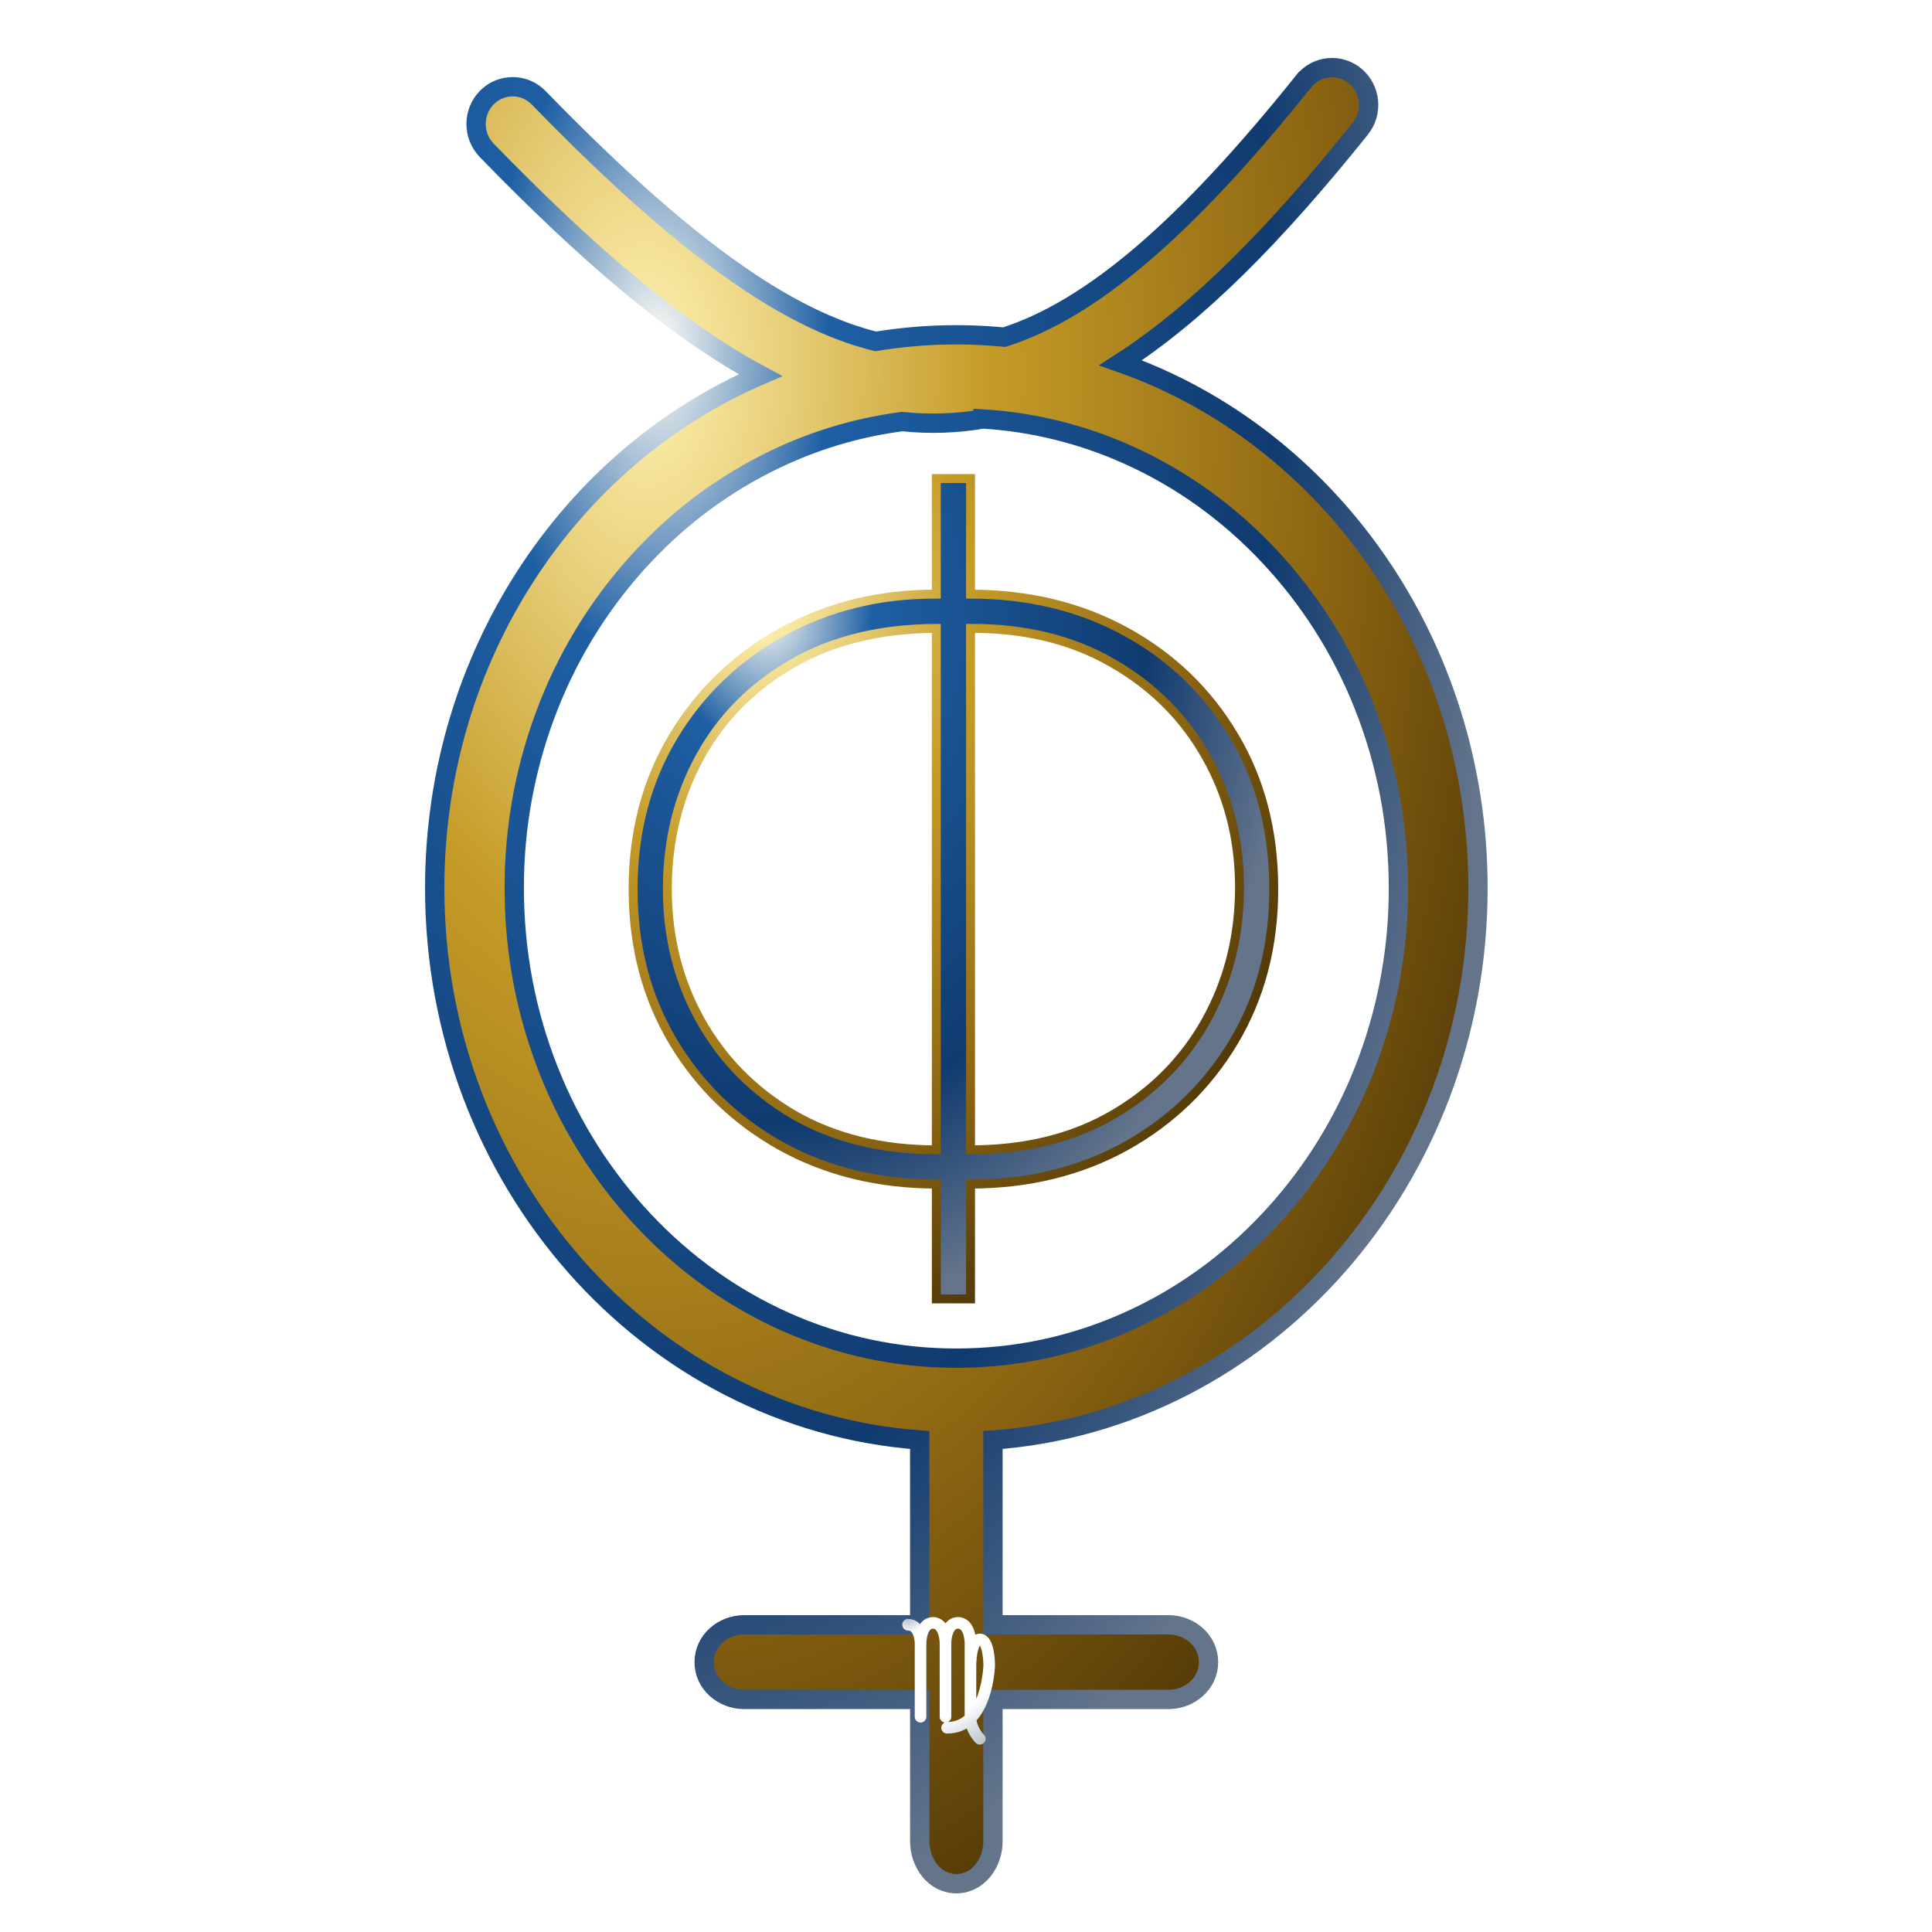
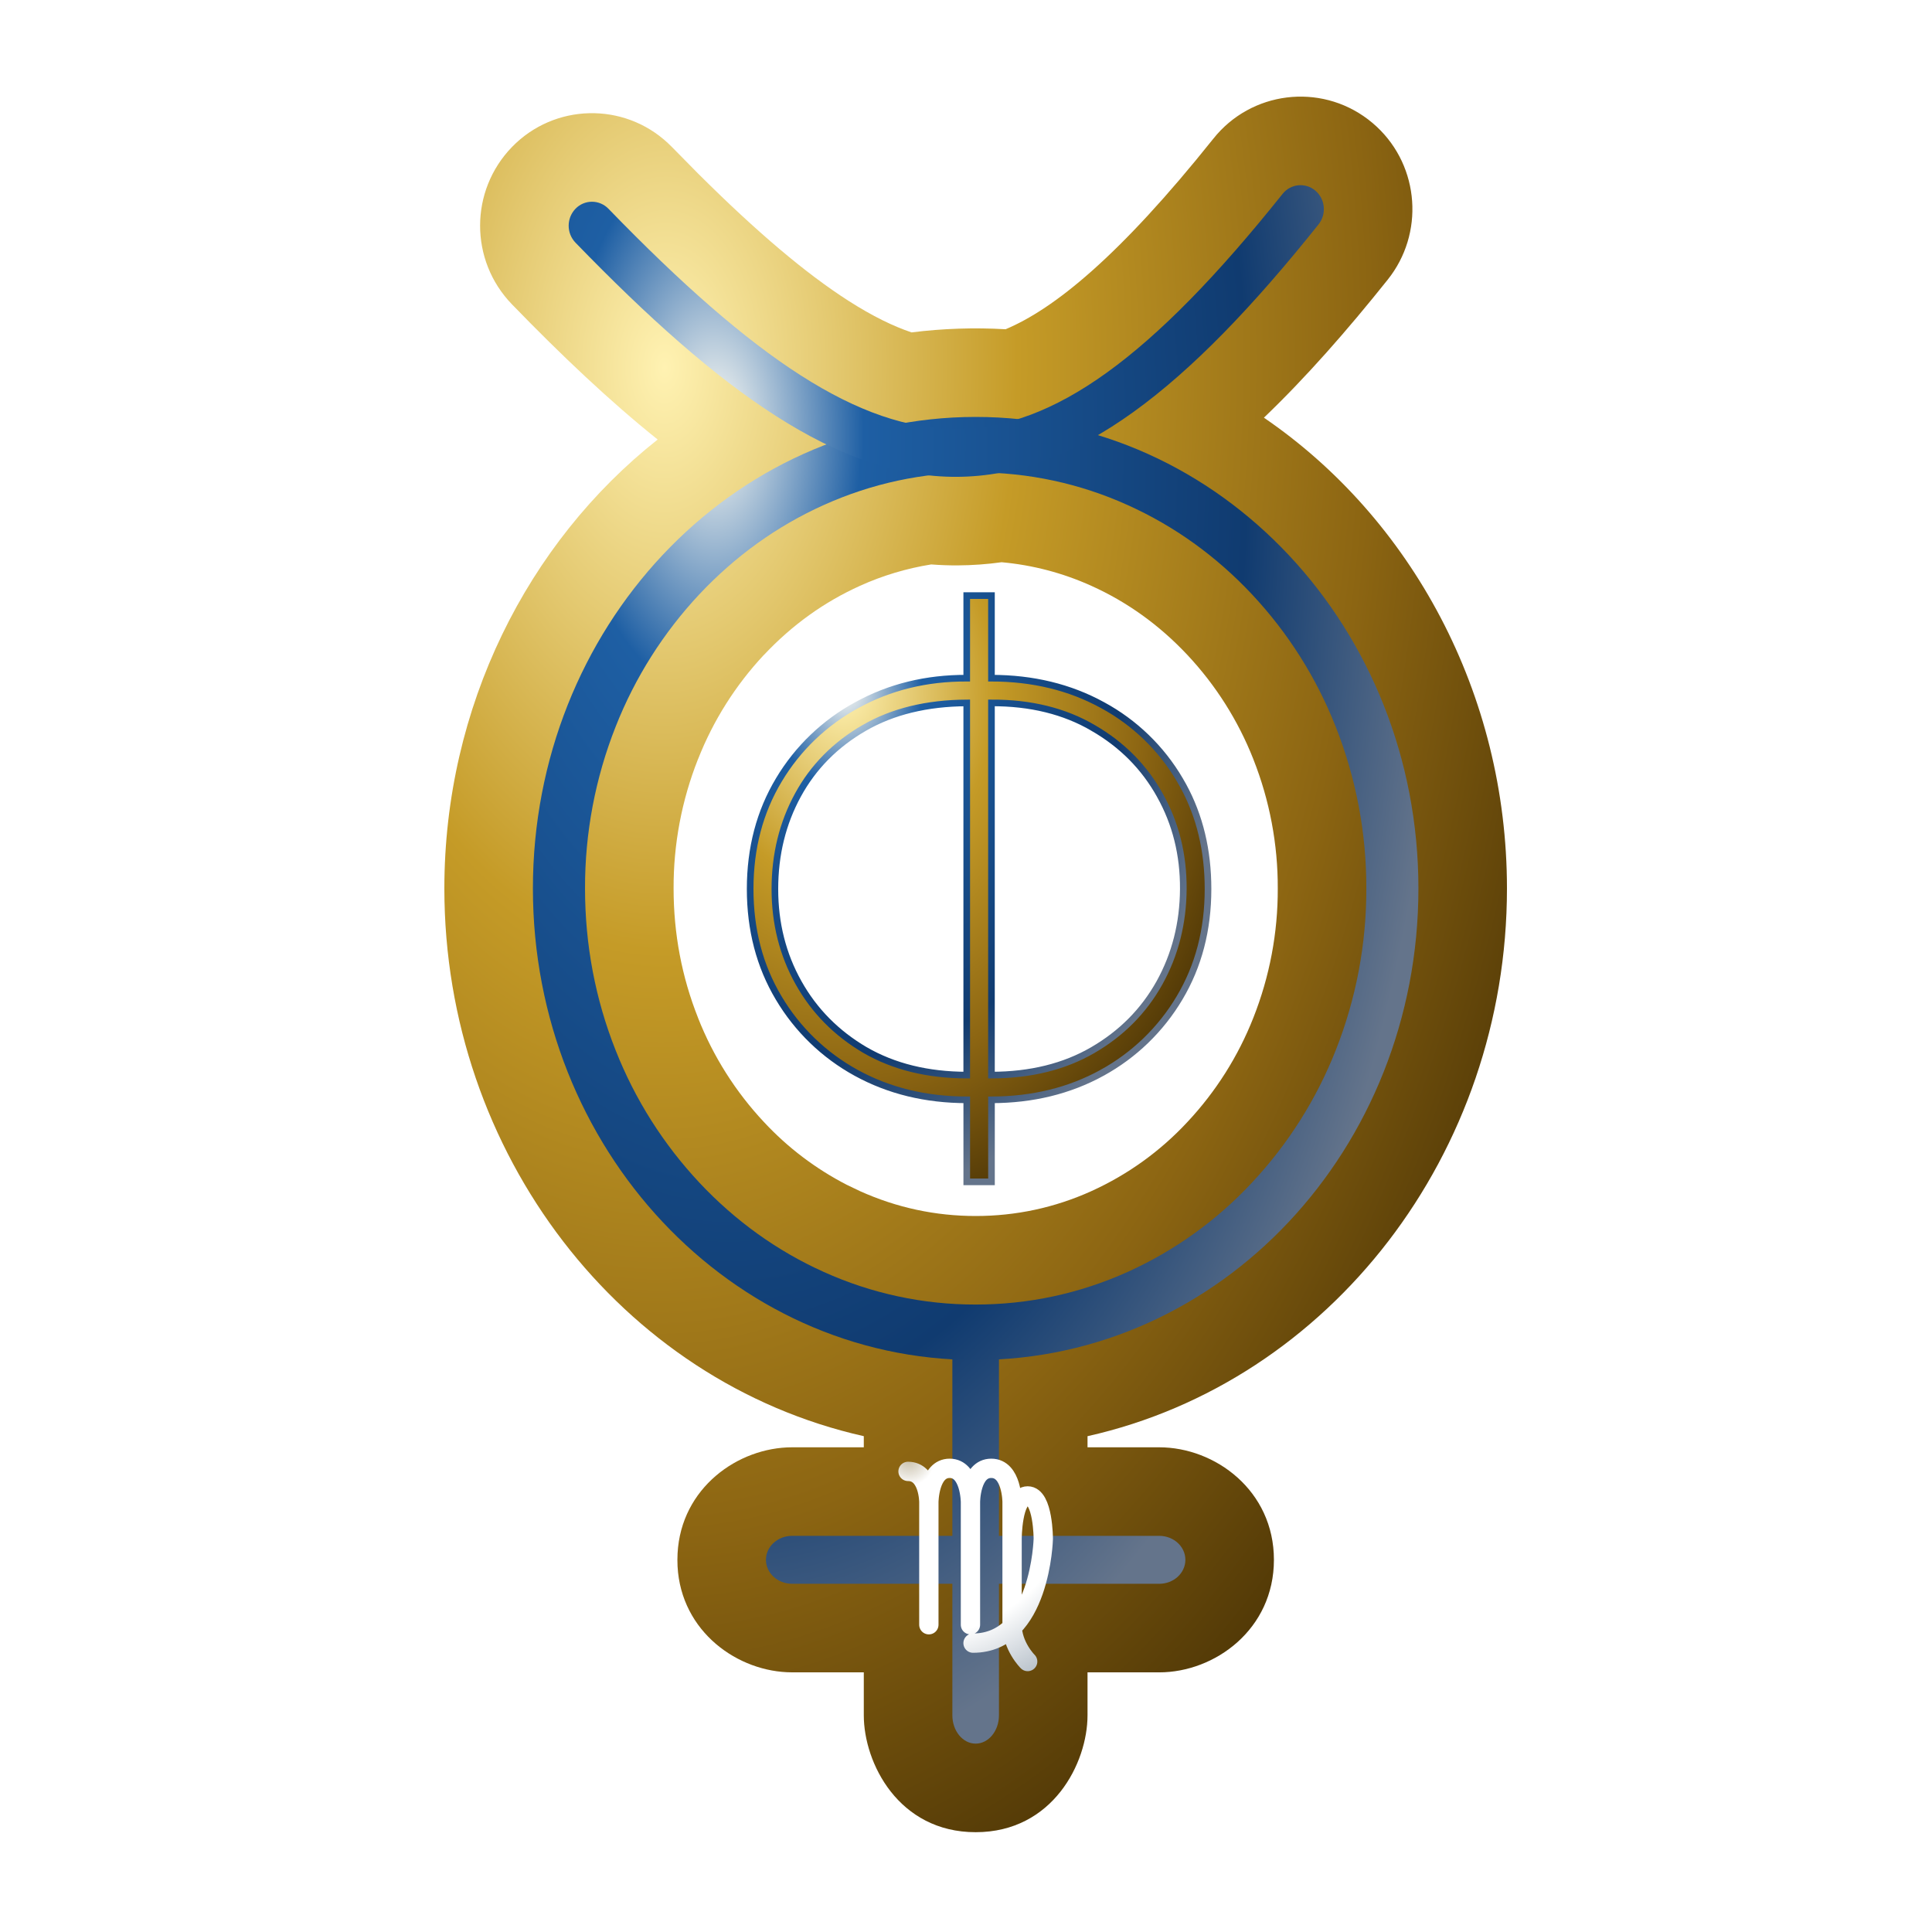
<svg xmlns="http://www.w3.org/2000/svg" fill="none" viewBox="0 0 100 100">
-   <path fill="url(#a)" stroke="url(#b)" stroke-linecap="round" d="M67.479 4.21a1.87 1.87 0 0 1 2.675-.267c.804.678.917 1.888.26 2.708C66.037 12.115 62 16.213 58 18.778 68.76 22.56 76.5 33.322 76.5 45.97c0 15.116-11.055 27.535-25.105 28.566V84.1h9.09c1.1 0 2.068.824 2.068 1.932s-.97 1.93-2.068 1.93h-9.09v7.347c0 1.116-.763 2.19-1.894 2.191-1.132 0-1.895-1.075-1.895-2.191v-7.347h-9.091c-1.096 0-2.068-.82-2.068-1.93 0-1.108.971-1.932 2.068-1.932h9.09v-9.564C33.555 73.504 22.5 61.086 22.5 45.97c0-11.996 6.963-22.295 16.86-26.551-4.432-2.373-9.043-6.365-14.17-11.64a1.96 1.96 0 0 1 .002-2.722l.145-.133a1.87 1.87 0 0 1 2.4.003l.144.134.808.823c4 4.048 7.468 7.039 10.606 9.043 2.157 1.377 4.146 2.279 6.034 2.743a25.7 25.7 0 0 1 6.652-.219c4.48-1.437 9.35-5.566 15.497-13.241ZM50.88 21.687a15.3 15.3 0 0 1-4.182.134 21.6 21.6 0 0 0-6.094 1.726 22.7 22.7 0 0 0-6.877 4.796l-.399.413a24.4 24.4 0 0 0-4.91 7.735 25.5 25.5 0 0 0-1.8 9.479c0 3.29.606 6.479 1.8 9.478a24.4 24.4 0 0 0 4.91 7.734c2.107 2.237 4.551 3.987 7.276 5.21a21.6 21.6 0 0 0 8.895 1.906c3.087 0 6.08-.64 8.895-1.905h0c2.725-1.224 5.171-2.974 7.276-5.211l.39-.424a24.4 24.4 0 0 0 4.522-7.31l.217-.564a25.6 25.6 0 0 0 1.583-8.914c0-3.291-.607-6.48-1.8-9.479a24.4 24.4 0 0 0-4.912-7.735c-2.105-2.235-4.551-3.987-7.276-5.21a21.5 21.5 0 0 0-7.514-1.86Z" />
-   <path fill="url(#c)" stroke="url(#d)" stroke-width=".462" d="M50.235 24.77v5.982q4.505.004 8.056 1.954 3.557 1.956 5.598 5.411 2.042 3.442 2.04 7.904.001 4.421-2.06 7.882-2.062 3.455-5.618 5.431l-.001.001q-3.55 1.95-8.015 1.953v5.943h-1.772v-5.943c-2.974-.004-5.648-.652-8.014-1.953v-.001q-3.558-1.976-5.619-5.43-2.061-3.462-2.06-7.884-.002-4.442 2.082-7.904a14.8 14.8 0 0 1 5.637-5.41q3.572-1.97 7.974-1.954V24.77zm-1.772 7.755c-2.9.015-5.376.623-7.44 1.813q-3.142 1.812-4.81 4.868-1.67 3.059-1.671 6.814 0 3.734 1.712 6.792 1.709 3.058 4.831 4.891c2.084 1.202 4.54 1.809 7.378 1.813zm1.772 26.99c2.838-.003 5.288-.609 7.358-1.81q3.121-1.814 4.83-4.872l.208-.388q1.507-2.924 1.525-6.425.02-3.501-1.484-6.407l-.207-.385q-1.709-3.077-4.852-4.89v-.001c-2.084-1.215-4.54-1.823-7.378-1.813z" />
-   <path stroke="url(#e)" stroke-linecap="round" stroke-linejoin="round" stroke-width=".6" d="M50.715 90s-.484-.476-.484-1.143v-3.81s0-1.047-.646-1.047c-.647 0-.647 1.048-.647 1.048m0 0v3.81m0-3.81S48.933 84 48.293 84s-.646 1.048-.646 1.048m0 3.81v-3.81m0 0s0-.953-.646-.953m3.23 2.096s0-1.334.485-1.334.485 1.334.485 1.334-.08 3.238-2.18 3.238" />
+   <path fill="url(#a)" d="M66.137 45.987a18 18 0 0 0-1.264-6.69v-.002a17 17 0 0 0-3.416-5.398c-1.457-1.552-3.126-2.745-4.968-3.574l-.002-.001a14.4 14.4 0 0 0-4.644-1.221q-1.124.156-2.285.164a17 17 0 0 1-1.359-.05 14.5 14.5 0 0 0-3.688 1.107v.001c-1.84.829-3.509 2.021-4.97 3.576l-.002-.002a17 17 0 0 0-3.41 5.401h-.002a18 18 0 0 0-1.262 6.69c0 2.34.428 4.586 1.264 6.69h-.002a17 17 0 0 0 3.416 5.4 15.6 15.6 0 0 0 4.286 3.247l.684.328c1.9.856 3.904 1.287 5.987 1.287s4.089-.43 5.985-1.285l.002-.002a15.5 15.5 0 0 0 4.97-3.575l.002-.002a17 17 0 0 0 3.414-5.396 18 18 0 0 0 1.264-6.693m11.863 0c0 13.707-9.14 25.53-21.71 28.35v.575H60c2.897 0 5.938 2.24 5.938 5.824 0 3.593-3.05 5.825-5.938 5.825h-3.71v2.223c0 2.463-1.795 6.05-5.79 6.05-3.993 0-5.79-3.585-5.79-6.05V86.56H41c-2.791 0-5.748-2.09-5.93-5.49l-.008-.334.009-.33c.18-3.394 3.129-5.494 5.93-5.494h3.709v-.576C32.14 71.514 23 59.694 23 45.987c0-9.393 4.293-17.903 11.041-23.237-2.474-1.981-4.976-4.35-7.546-7.002a5.85 5.85 0 0 1 .01-8.144 5.766 5.766 0 0 1 8.063-.2l.218.212 1.343 1.363c3.057 3.047 5.597 5.187 7.784 6.588 1.261.808 2.338 1.325 3.268 1.638a26.6 26.6 0 0 1 4.868-.163c2.499-1.049 5.88-3.76 10.754-9.864a5.77 5.77 0 0 1 8.002-1.003l.238.191.222.197c2.222 2.08 2.46 5.537.565 7.91-2.108 2.64-4.231 5.06-6.41 7.146C73.046 26.829 78 35.898 78 45.987" />
+   <path fill="url(#b)" d="M41 79.495h19c.75 0 1.355.556 1.355 1.242s-.606 1.24-1.355 1.24H41c-.747 0-1.355-.555-1.355-1.24 0-.686.608-1.242 1.355-1.242" />
+   <path fill="url(#c)" d="M51.706 67.912v20.871c0 .811-.54 1.467-1.206 1.467s-1.206-.656-1.206-1.467V67.912z" />
+   <path fill="url(#d)" d="M50.5 21.58c12.656 0 22.917 10.928 22.917 24.408S63.157 70.394 50.5 70.394 27.583 59.468 27.583 45.988 37.843 21.58 50.501 21.58M36.2 61.214c1.861 1.981 4.021 3.533 6.43 4.618a19 19 0 0 0 7.87 1.691c2.731 0 5.38-.568 7.87-1.69a20.1 20.1 0 0 0 6.43-4.619 21.6 21.6 0 0 0 4.334-6.844 22.6 22.6 0 0 0 1.587-8.382 22.6 22.6 0 0 0-1.588-8.382 21.6 21.6 0 0 0-4.334-6.847c-1.858-1.979-4.02-3.532-6.43-4.616a19 19 0 0 0-7.869-1.69c-2.732 0-5.378.568-7.87 1.69-2.409 1.084-4.569 2.637-6.43 4.616a21.6 21.6 0 0 0-4.332 6.847 22.6 22.6 0 0 0-1.587 8.382c0 2.908.533 5.727 1.587 8.382a21.6 21.6 0 0 0 4.333 6.844" />
+   <path fill="url(#e)" d="M66.385 10.037a1.184 1.184 0 0 1 1.698-.17c.514.434.588 1.216.166 1.746-6.79 8.503-12.52 13.035-18.715 13.068-6.147.033-12.248-4.383-19.748-12.122a1.267 1.267 0 0 1 .002-1.755 1.183 1.183 0 0 1 1.706.002c7.532 7.772 12.986 11.42 18.028 11.394 4.993-.027 10.087-3.679 16.863-12.163" />
+   <path fill="url(#f)" stroke="url(#g)" stroke-width=".343" d="M51.318 30.828v4.274q3.214.003 5.75 1.396a10.35 10.35 0 0 1 4.001 3.868l.177.31q1.282 2.35 1.281 5.339c0 2.105-.489 3.986-1.472 5.634a10.57 10.57 0 0 1-4.016 3.881v.001q-2.536 1.392-5.72 1.396v4.245h-1.28v-4.245q-3.186-.004-5.722-1.396a10.56 10.56 0 0 1-4.015-3.882c-.983-1.648-1.474-3.529-1.474-5.634q0-3.174 1.488-5.65a10.57 10.57 0 0 1 4.03-3.867q2.55-1.406 5.692-1.396v-4.274zm-1.28 5.555q-3.099.018-5.304 1.293-2.242 1.294-3.432 3.474-1.193 2.184-1.194 4.865 0 2.665 1.222 4.847 1.22 2.183 3.447 3.491h.001q2.227 1.287 5.26 1.294zm1.28 19.264q3.033-.007 5.245-1.294 2.228-1.293 3.448-3.476 1.221-2.198 1.237-4.863.014-2.665-1.208-4.847v-.001q-1.22-2.196-3.463-3.49v-.001q-2.226-1.302-5.259-1.293z" />
+   <path stroke="url(#h)" stroke-linecap="round" stroke-linejoin="round" d="M53.192 86s-.807-.794-.807-1.905v-6.349s0-1.746-1.077-1.746-1.077 1.746-1.077 1.746m0 0v6.35m0-6.35S50.22 76 49.154 76s-1.077 1.746-1.077 1.746m0 6.35v-6.35m0 0s0-1.587-1.077-1.587m5.385 3.492s0-2.222.807-2.222c.808 0 .808 2.222.808 2.222s-.135 5.397-3.635 5.397" />
  <defs>
-     <radialGradient id="a" cx="0" cy="0" r="1" gradientTransform="matrix(35.4293 63.6848 -36.2935 62.1685 33.658 18.658)" gradientUnits="userSpaceOnUse">
+     <radialGradient id="a" cx="0" cy="0" r="1" gradientTransform="matrix(36.7663 61.5166 -37.663 60.0519 34.06 19.159)" gradientUnits="userSpaceOnUse">
      <stop stop-color="#fff2b2" />
      <stop offset=".35" stop-color="#c59b27" />
      <stop offset=".7" stop-color="#8c6512" />
      <stop offset="1" stop-color="#4a3305" />
    </radialGradient>
-     <radialGradient id="b" cx="0" cy="0" r="1" gradientTransform="matrix(11.395 78.585 -42.5921 19.016 33.865 18.415)" gradientUnits="userSpaceOnUse">
+     <radialGradient id="b" cx="0" cy="0" r="1" gradientTransform="matrix(9.85417 68.1633 -36.8328 16.4941 36.98 22.087)" gradientUnits="userSpaceOnUse">
      <stop stop-color="#fffdf5" />
      <stop offset=".202" stop-color="#1e5fa4" />
      <stop offset=".726" stop-color="#103b70" />
      <stop offset="1" stop-color="#64748b" />
    </radialGradient>
-     <radialGradient id="c" cx="0" cy="0" r="1" gradientTransform="matrix(7.03019 35.49 -26.2774 8.58785 39.703 31.51)" gradientUnits="userSpaceOnUse">
+     <radialGradient id="c" cx="0" cy="0" r="1" gradientTransform="matrix(9.85417 68.1633 -36.8328 16.4941 36.98 22.087)" gradientUnits="userSpaceOnUse">
      <stop stop-color="#fffdf5" />
      <stop offset=".202" stop-color="#1e5fa4" />
      <stop offset=".726" stop-color="#103b70" />
      <stop offset="1" stop-color="#64748b" />
    </radialGradient>
-     <radialGradient id="d" cx="0" cy="0" r="1" gradientTransform="matrix(21.8583 28.7609 -22.3914 28.0761 39.575 31.62)" gradientUnits="userSpaceOnUse">
+     <radialGradient id="d" cx="0" cy="0" r="1" gradientTransform="matrix(9.85417 68.1633 -36.8328 16.4941 36.98 22.087)" gradientUnits="userSpaceOnUse">
+       <stop stop-color="#fffdf5" />
+       <stop offset=".202" stop-color="#1e5fa4" />
+       <stop offset=".726" stop-color="#103b70" />
+       <stop offset="1" stop-color="#64748b" />
+     </radialGradient>
+     <radialGradient id="e" cx="0" cy="0" r="1" gradientTransform="matrix(9.85417 68.1633 -36.8328 16.4941 36.98 22.087)" gradientUnits="userSpaceOnUse">
+       <stop stop-color="#fffdf5" />
+       <stop offset=".202" stop-color="#1e5fa4" />
+       <stop offset=".726" stop-color="#103b70" />
+       <stop offset="1" stop-color="#64748b" />
+     </radialGradient>
+     <radialGradient id="f" cx="0" cy="0" r="1" gradientTransform="matrix(15.613 20.5435 -15.9938 20.0543 43.697 35.728)" gradientUnits="userSpaceOnUse">
      <stop stop-color="#fff2b2" />
      <stop offset=".35" stop-color="#c59b27" />
      <stop offset=".7" stop-color="#8c6512" />
      <stop offset="1" stop-color="#4a3305" />
    </radialGradient>
-     <radialGradient id="e" cx="0" cy="0" r="1" gradientTransform="matrix(3.9 6.9 -6.59522 3.72773 47 83.7)" gradientUnits="userSpaceOnUse">
+     <radialGradient id="g" cx="0" cy="0" r="1" gradientTransform="matrix(5.02156 25.35 -18.7695 6.13418 43.788 35.65)" gradientUnits="userSpaceOnUse">
+       <stop stop-color="#fffdf5" />
+       <stop offset=".202" stop-color="#1e5fa4" />
+       <stop offset=".726" stop-color="#103b70" />
+       <stop offset="1" stop-color="#64748b" />
+     </radialGradient>
+     <radialGradient id="h" cx="0" cy="0" r="1" gradientTransform="matrix(6.5 11.49995 -10.99198 6.21288 47 75.5)" gradientUnits="userSpaceOnUse">
      <stop stop-color="#e6eaee" stop-opacity=".682" />
      <stop offset=".106" stop-color="#fff" />
      <stop offset=".707" stop-color="#fff" />
      <stop offset=".996" stop-color="#b2bcc6" />
    </radialGradient>
  </defs>
</svg>
